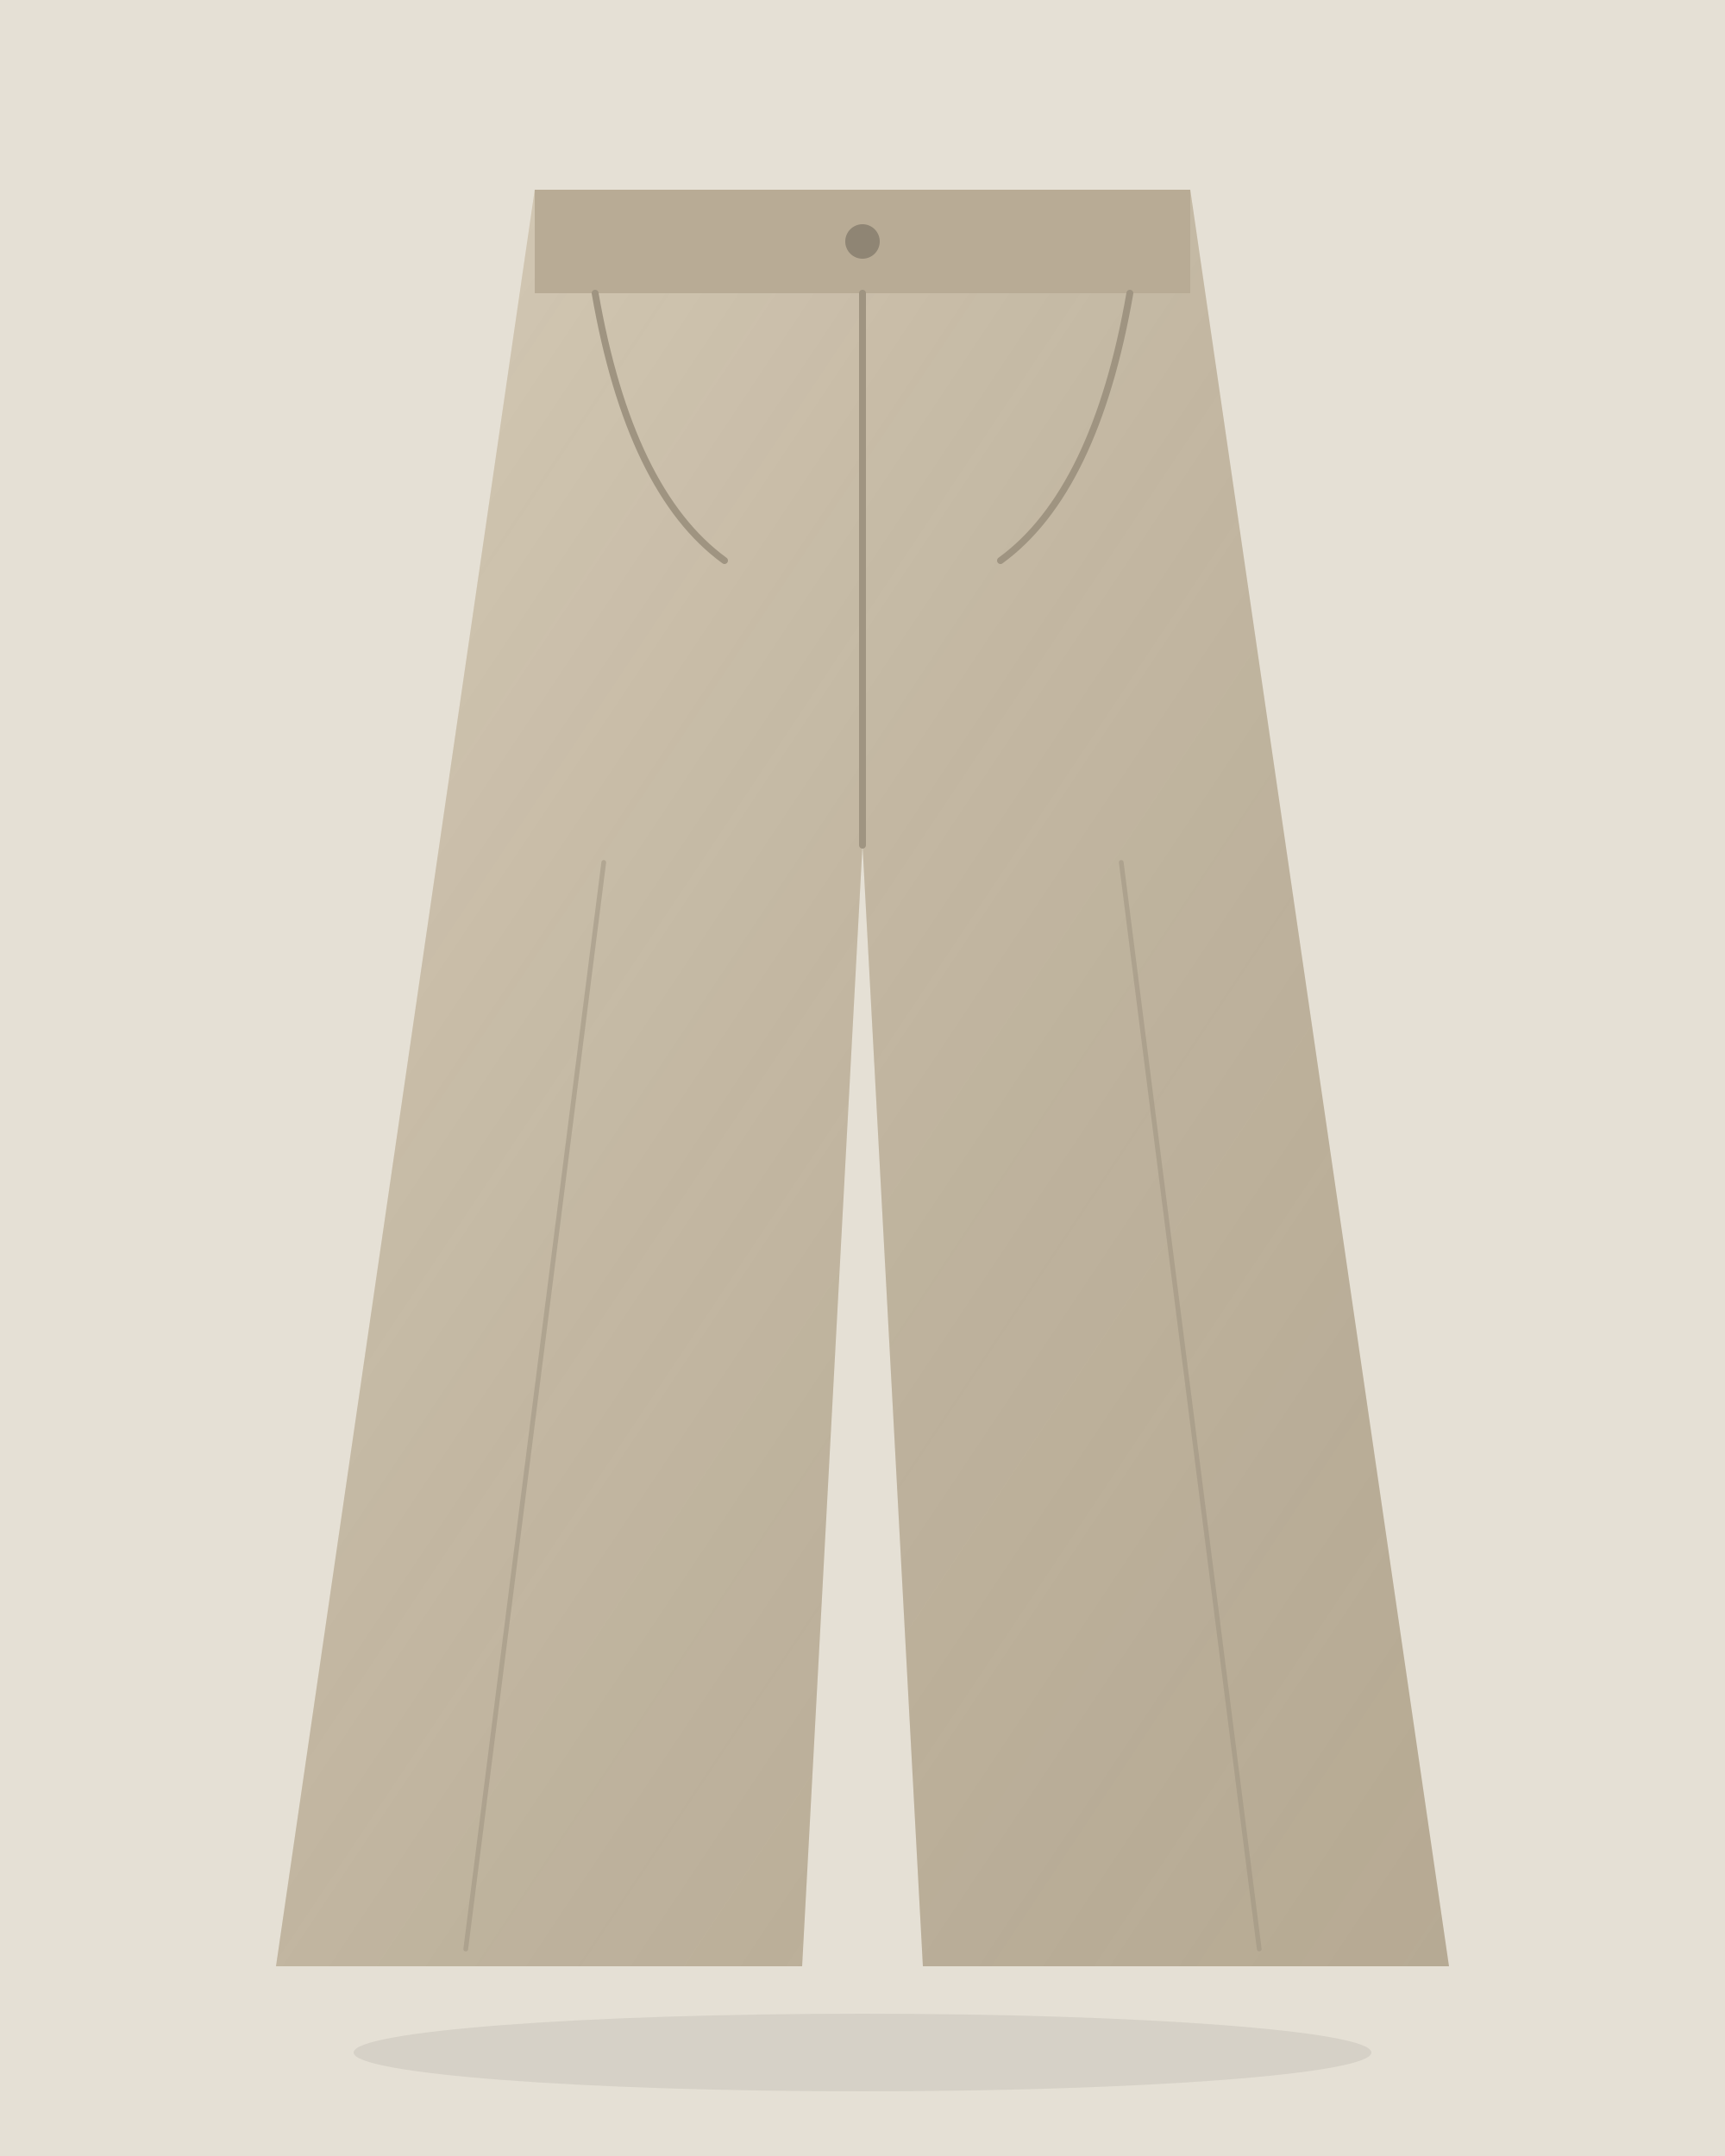
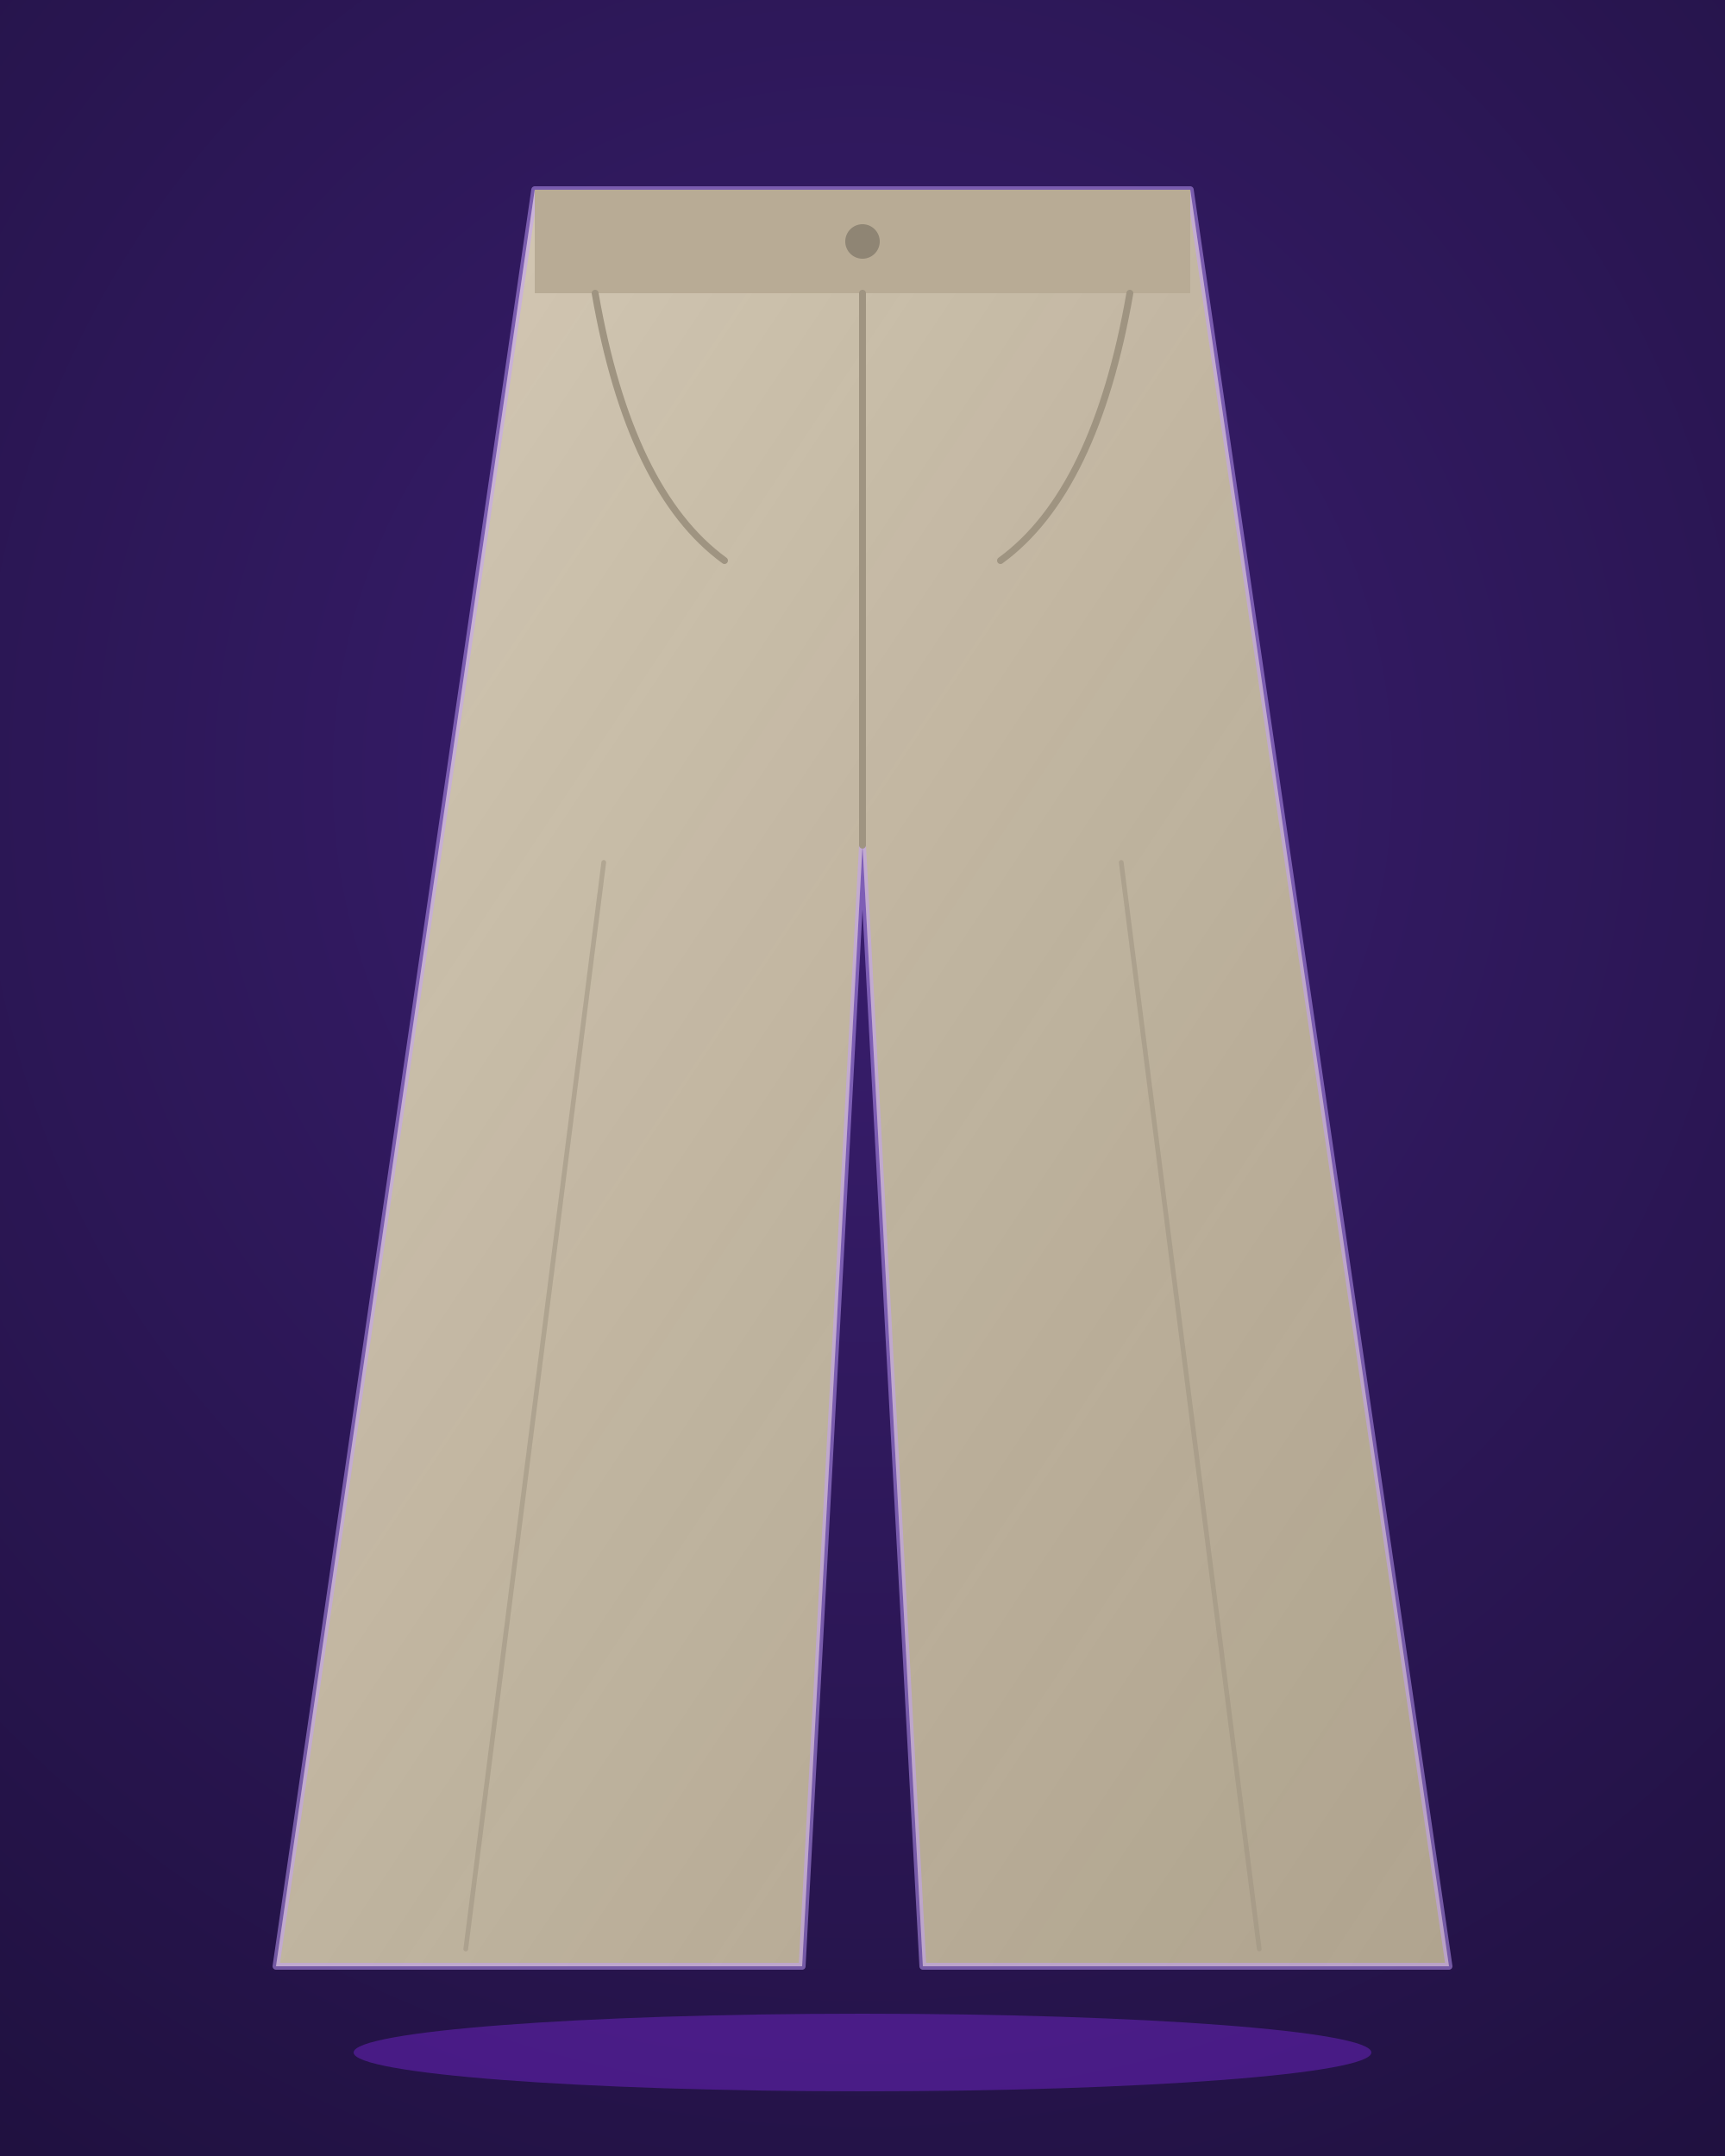
<svg xmlns="http://www.w3.org/2000/svg" viewBox="0 0 400 500" preserveAspectRatio="xMidYMid slice">
  <defs>
    <linearGradient id="g" x1="0" y1="0" x2="1" y2="1">
      <stop offset="0" stop-color="#fff" stop-opacity=".2" />
-       <stop offset="1" stop-color="#000" stop-opacity=".11" />
+       <stop offset="1" stop-color="#000" stop-opacity=".14" />
    </linearGradient>
+     <radialGradient id="bgr" cx=".5" cy=".42" r=".8">
+       <stop offset="0" stop-color="#3A1E70" />
+       <stop offset="1" stop-color="#0A0618" />
+     </radialGradient>
  </defs>
-   <rect x="-200" y="-200" width="800" height="900" fill="#E5E0D5" />
-   <ellipse cx="200" cy="476" rx="118" ry="9" fill="#000" opacity=".07" />
+   <rect x="-200" y="-200" width="800" height="900" fill="url(#bgr)" />
+   <ellipse cx="200" cy="476" rx="118" ry="9" fill="#8B2CF5" opacity=".35" />
  <g transform="translate(0 0)">
    <path d="M124 44 L276 44 L336 456 L214 456 L200 196 L186 456 L64 456 Z" fill="#CDBFA6" />
    <path d="M124 44 L276 44 L336 456 L214 456 L200 196 L186 456 L64 456 Z" fill="url(#g)" />
+     <path d="M124 44 L276 44 L336 456 L214 456 L200 196 L186 456 L64 456 Z" fill="none" stroke="#C4A1FF" stroke-opacity=".5" stroke-width="1.6" stroke-linejoin="round" />
    <path d="M124 44 L276 44 L276 68 L124 68 Z" fill="#b8ab95" />
    <path d="M200 68 L200 196" fill="none" stroke="#9f9481" stroke-width="1.6" stroke-linecap="round" stroke-linejoin="round" />
    <circle cx="200" cy="56" r="4" fill="#8f8574" />
    <path d="M138 68 Q146 114 168 130" fill="none" stroke="#9f9481" stroke-width="1.6" stroke-linecap="round" stroke-linejoin="round" />
    <path d="M262 68 Q254 114 232 130" fill="none" stroke="#9f9481" stroke-width="1.6" stroke-linecap="round" stroke-linejoin="round" />
    <path d="M140 200 L108 452" fill="none" stroke="#9f9481" stroke-width="1.1" stroke-linecap="round" stroke-linejoin="round" opacity=".55" />
    <path d="M260 200 L292 452" fill="none" stroke="#9f9481" stroke-width="1.1" stroke-linecap="round" stroke-linejoin="round" opacity=".55" />
  </g>
</svg>
